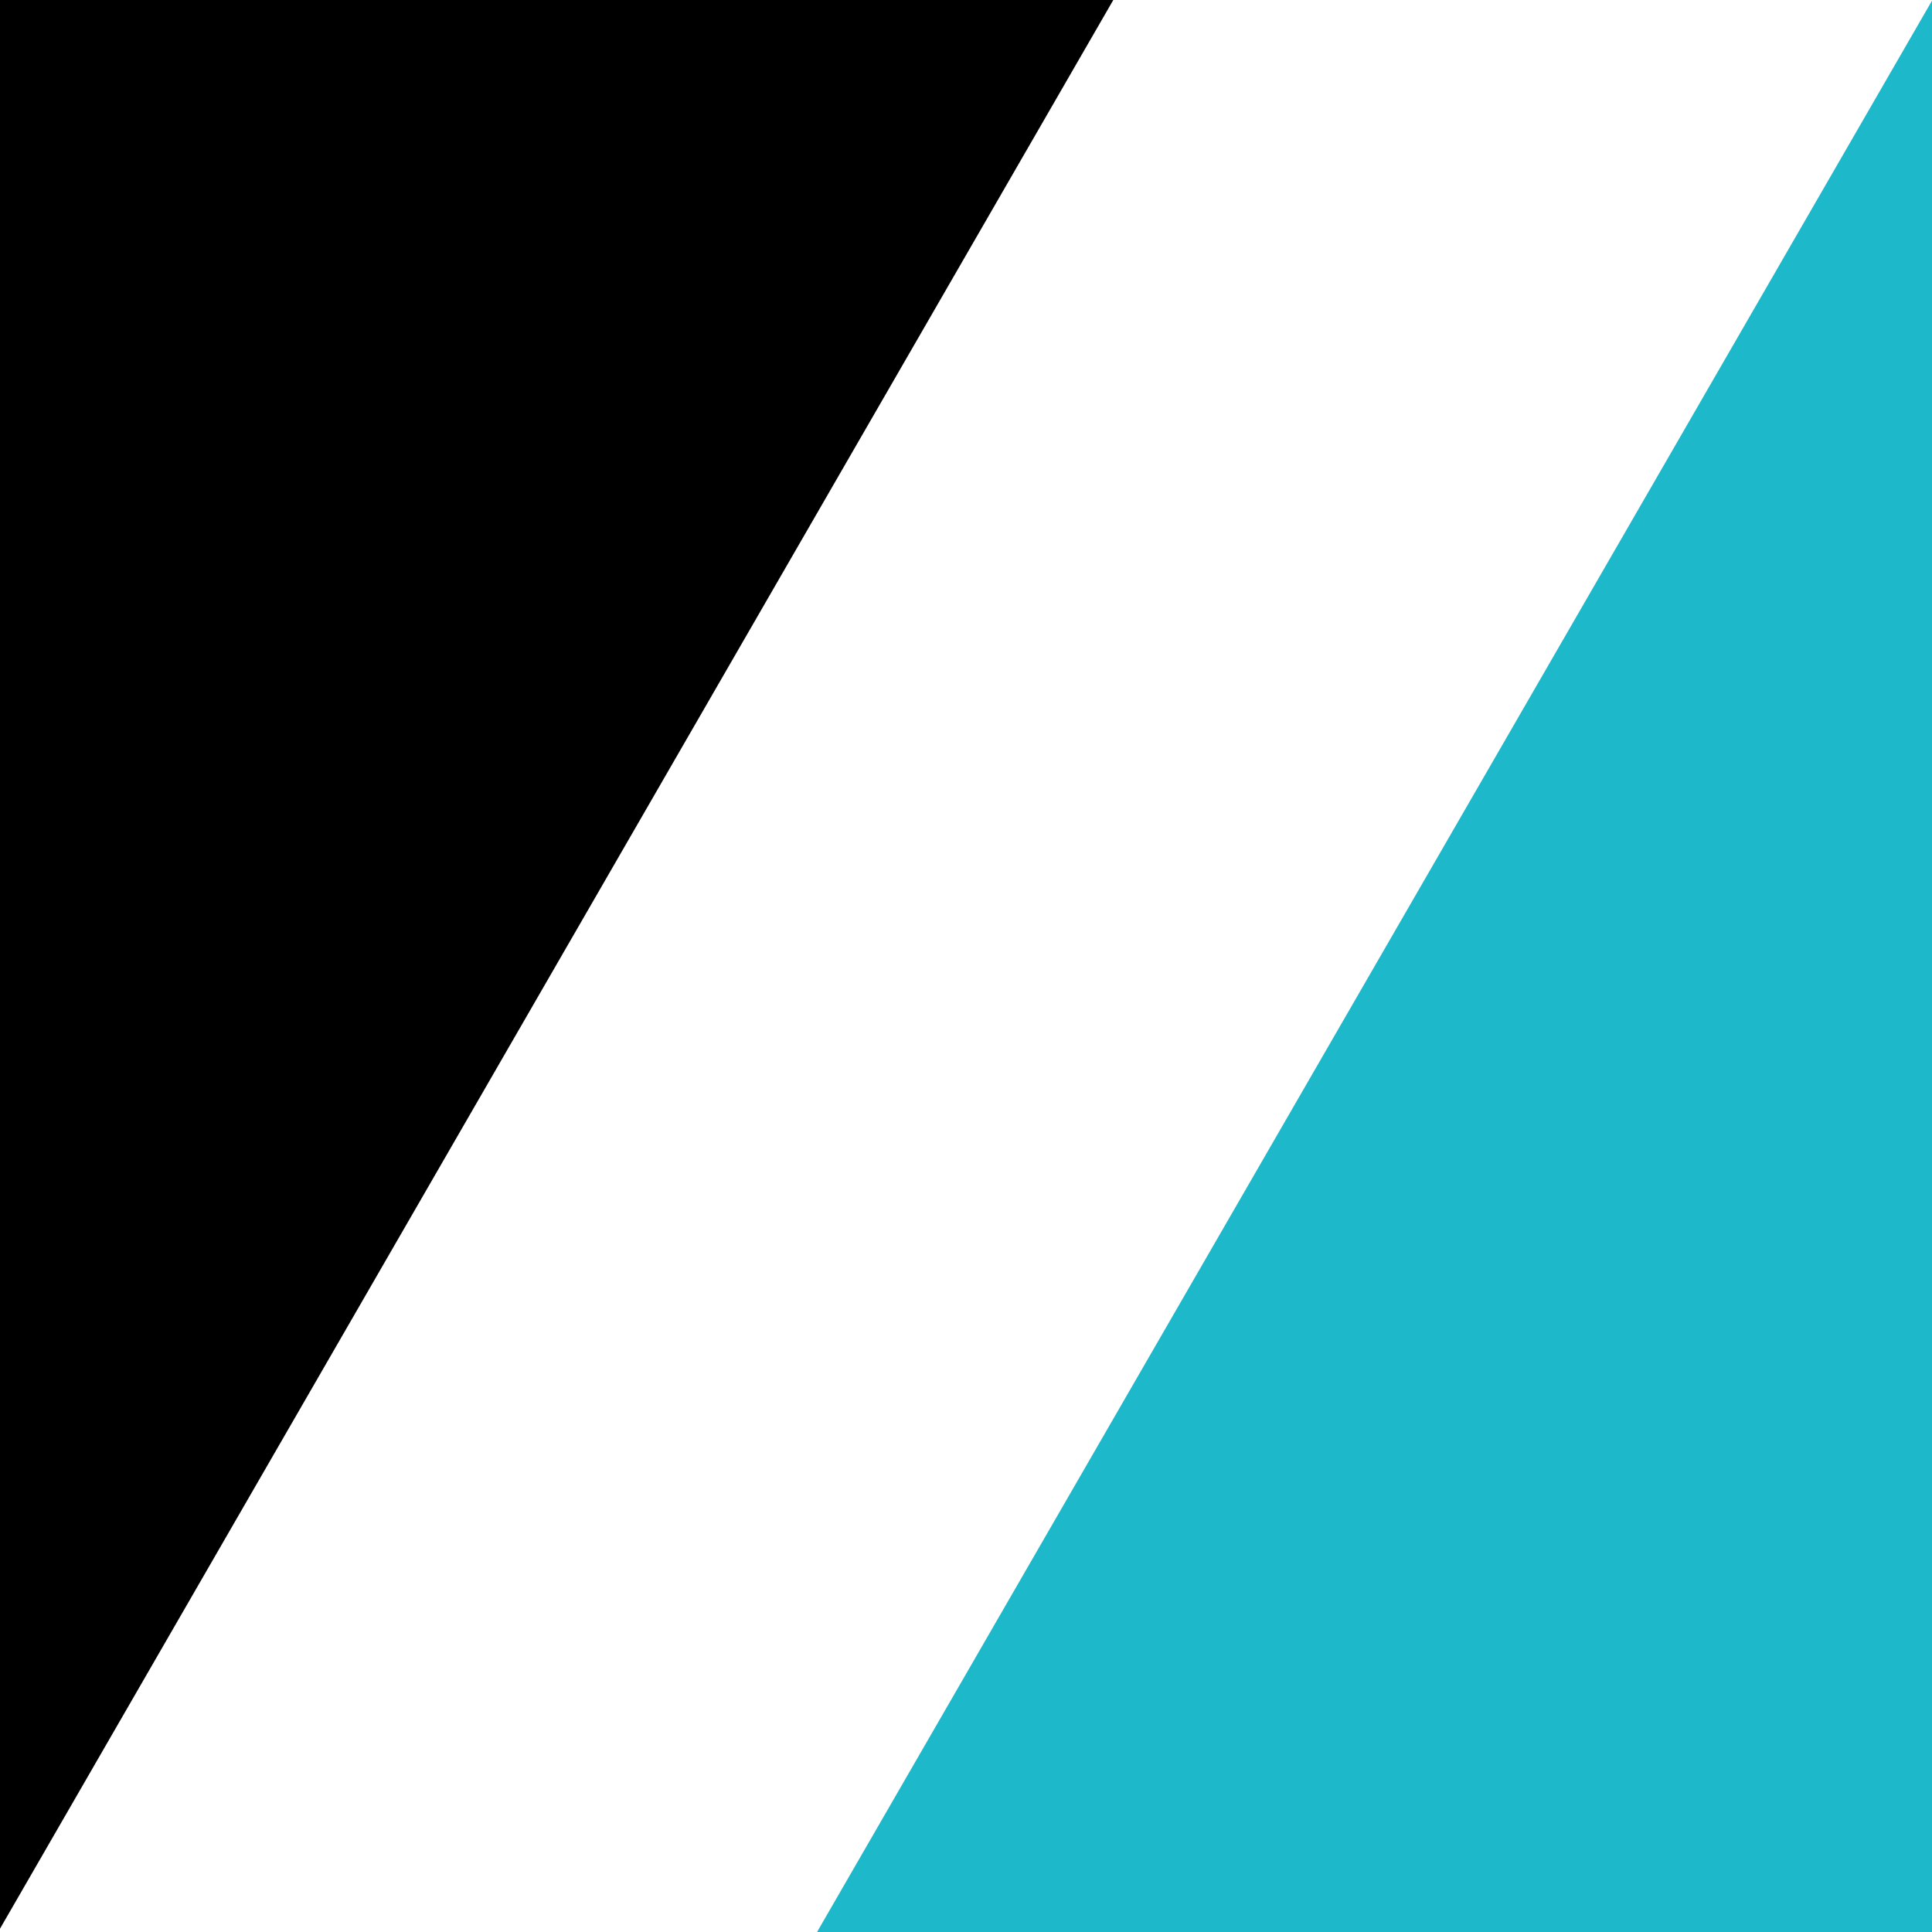
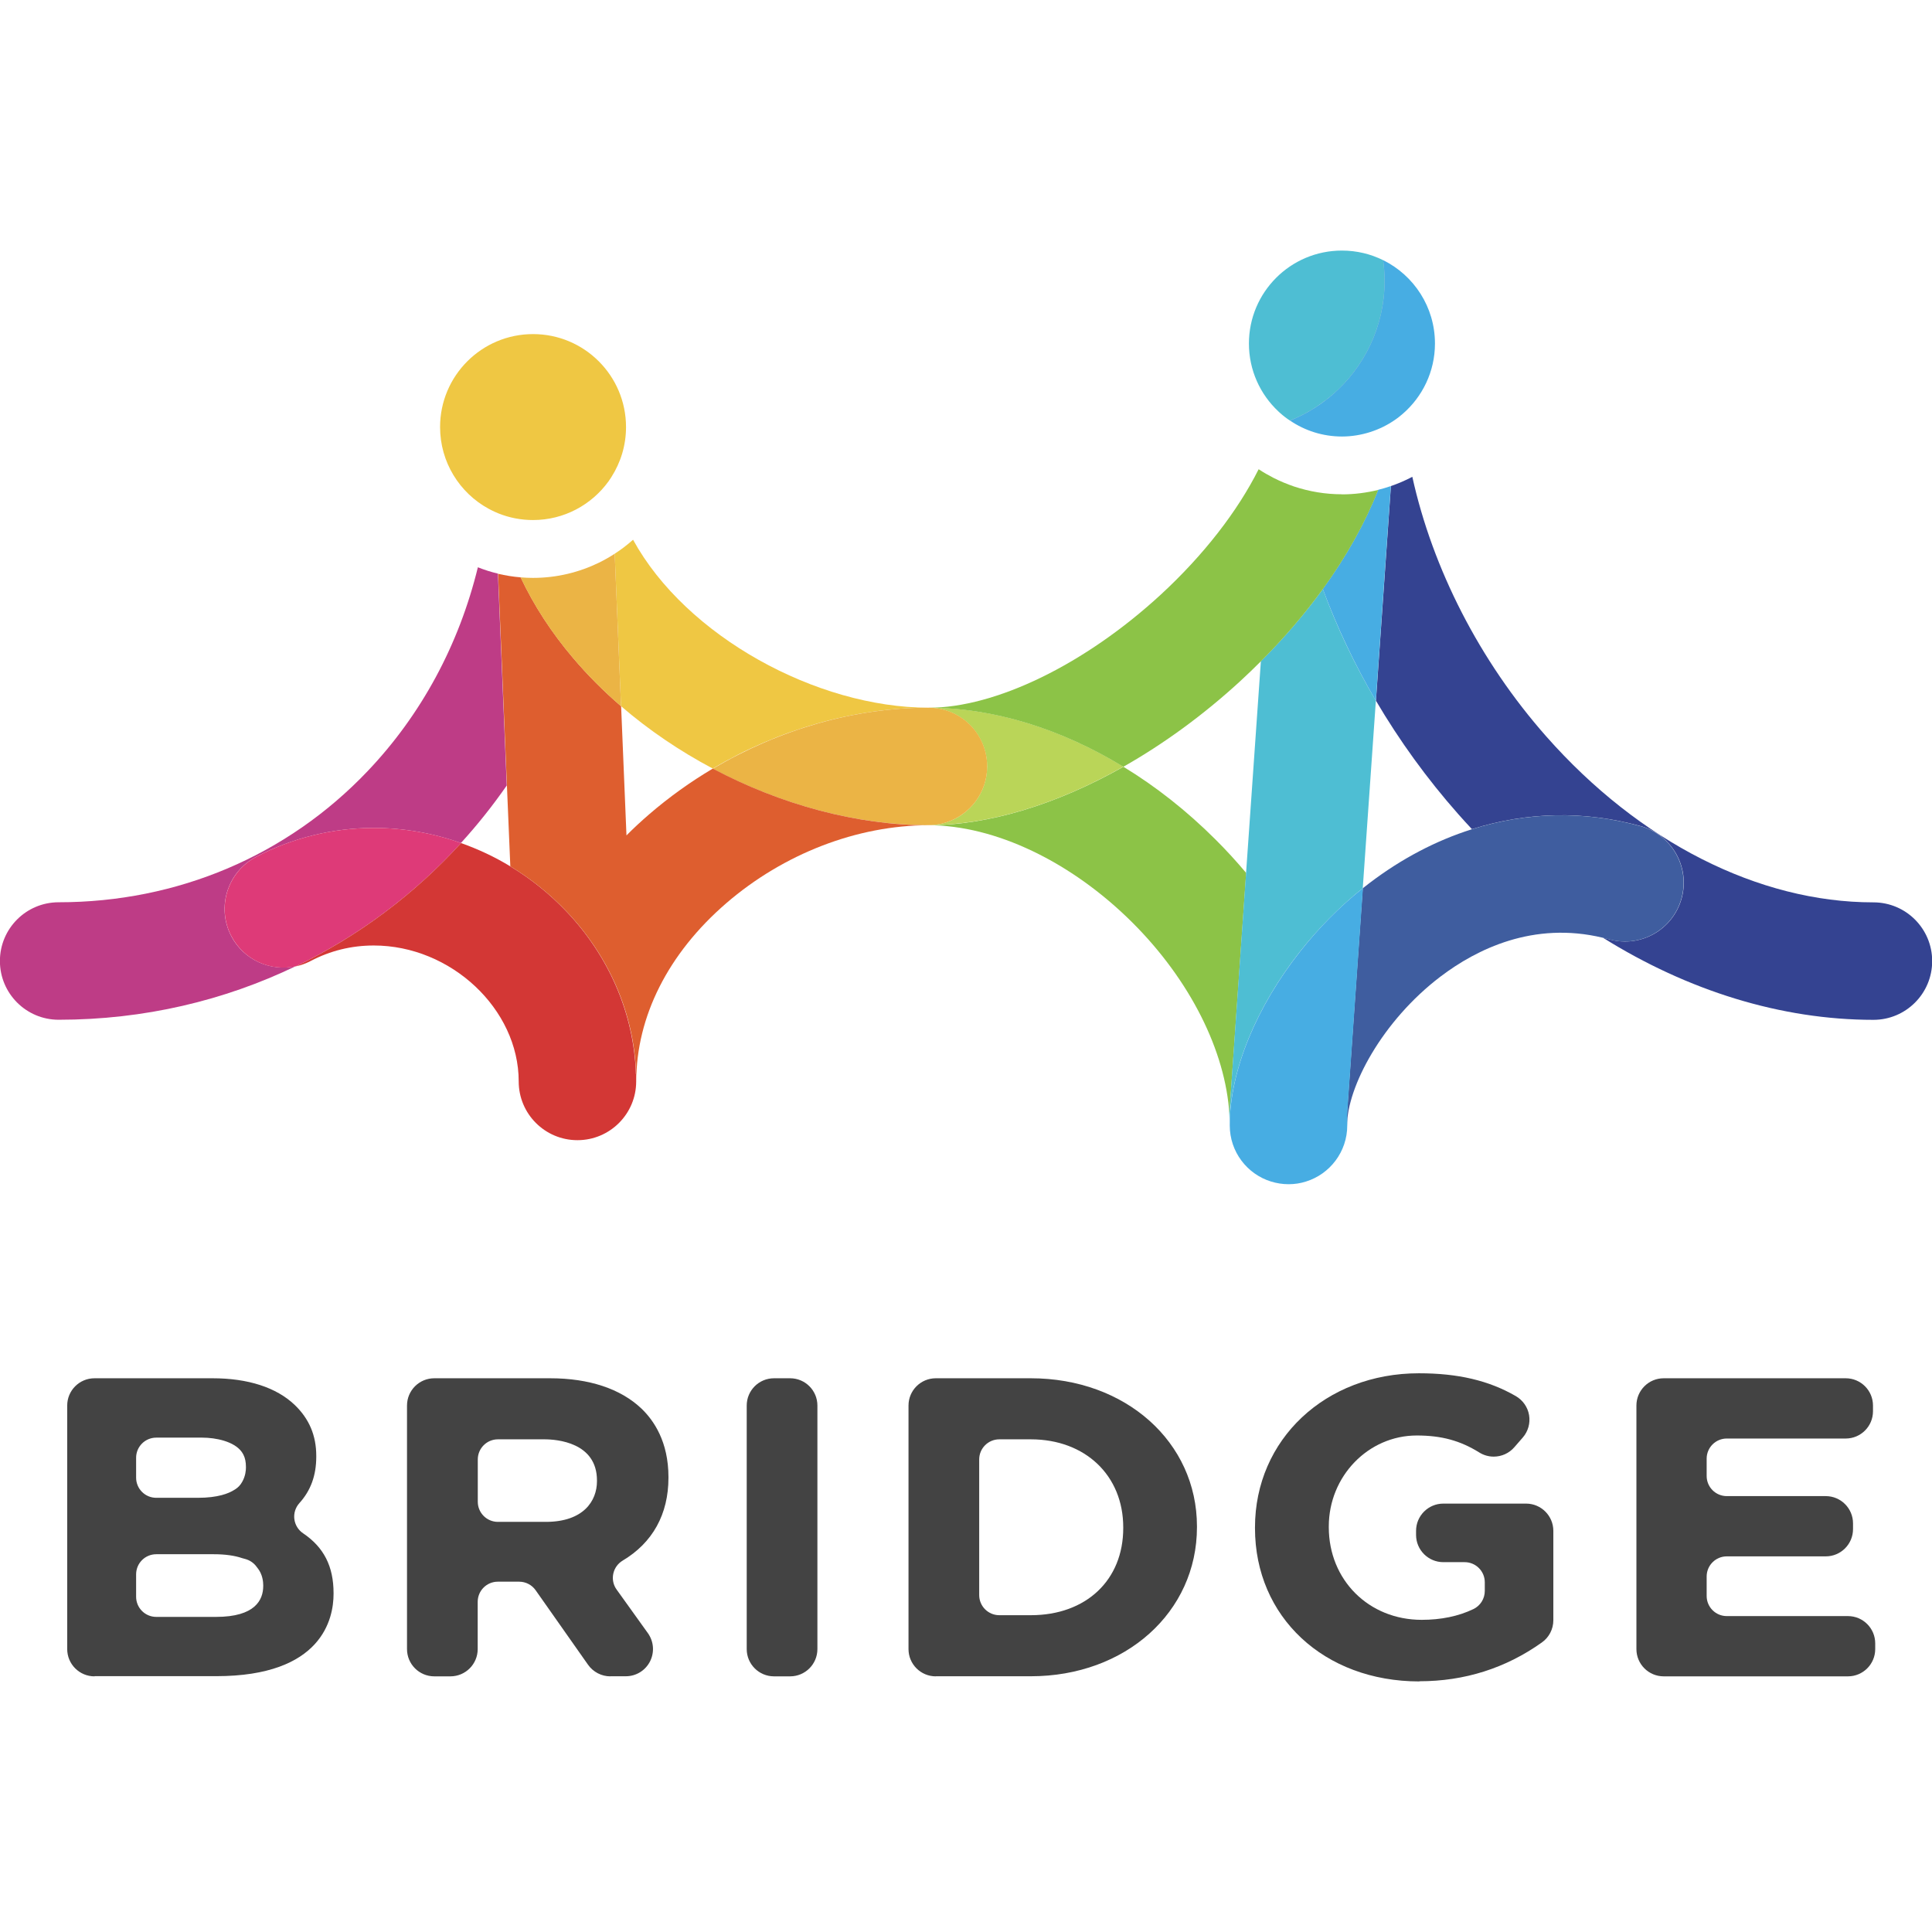
- <svg xmlns="http://www.w3.org/2000/svg" version="1.1" id="_レイヤー_2" x="0px" y="0px" viewBox="0 0 585 585" style="enable-background:new 0 0 585 585;" xml:space="preserve">
-   <style type="text/css">
- 	.st0{fill:#1EB8CB;}
- </style>
-   <g id="Layer_1">
-     <g>
-       <polygon points="0,0 0,584 337.1,0   " />
-       <polygon class="st0" points="585,0.2 247.4,585 585,585   " />
+ <svg xmlns="http://www.w3.org/2000/svg" viewBox="0 -28.11 216.74 216.74">
+   <defs>
+     <style>.cls-1{fill:#ebb445;}.cls-2{fill:#bad558;}.cls-3{fill:#3f5d9f;}.cls-4{fill:#be3c86;}.cls-5{isolation:isolate;}.cls-6{fill:#d33735;}.cls-7{fill:#8cc347;}.cls-8,.cls-9{fill:#4ebed3;}.cls-10{mix-blend-mode:screen;}.cls-11{fill:#de5e2f;}.cls-12{fill:none;opacity:.9;}.cls-13{fill:#de3a78;}.cls-14{fill:#344391;}.cls-15{fill:#efc743;}.cls-9{mix-blend-mode:multiply;}.cls-16{fill:#47ade3;}.cls-17{fill:#434343;}</style>
+   </defs>
+   <g class="cls-5">
+     <g id="_レイヤー_2">
+       <g id="_レイヤー_1-2">
+         <path class="cls-17" d="M10.6,159.95c-1.69,0-3.06-1.37-3.06-3.06v-27.32c0-1.69,1.37-3.06,3.06-3.06h13.25c3.97,0,7.15,1.03,9.2,2.98,1.63,1.56,2.43,3.43,2.43,5.73v.09c0,2.1-.62,3.8-1.89,5.2-.44.49-.65,1.14-.57,1.79.08.65.44,1.24.98,1.6,2.33,1.57,3.42,3.71,3.42,6.71v.09c0,2.78-1.28,9.23-13.17,9.23h-13.64ZM17.53,146.25c-1.25,0-2.26,1.01-2.26,2.26v2.51c0,1.25,1.01,2.26,2.26,2.26h6.71c4.37,0,5.29-1.89,5.29-3.47v-.09c0-.34-.06-1.22-.65-1.94-.04-.04-.07-.09-.1-.13-.32-.44-.79-.75-1.32-.88-.1-.02-.19-.05-.29-.08-.85-.29-1.92-.44-3.18-.44h-6.46ZM17.53,133.17c-1.25,0-2.26,1.01-2.26,2.26v2.23c0,1.25,1.01,2.26,2.26,2.26h4.67c2.25,0,3.47-.49,4.1-.9l.07-.04c.34-.21.61-.5.8-.85.38-.66.42-1.33.42-1.59v-.09c0-.53-.09-.99-.28-1.36-.06-.11-.12-.22-.2-.33-.86-1.18-2.92-1.59-4.42-1.59h-5.17Z" />
+         <path class="cls-17" d="M68.47,159.95c-.99,0-1.93-.49-2.5-1.3l-5.88-8.36c-.42-.6-1.11-.96-1.85-.96h-2.39c-1.25,0-2.26,1.01-2.26,2.26v5.3c0,1.69-1.37,3.06-3.06,3.06h-1.81c-1.69,0-3.06-1.37-3.06-3.06v-27.32c0-1.69,1.37-3.06,3.06-3.06h13c4.36,0,7.91,1.18,10.24,3.4,1.38,1.32,3.03,3.71,3.03,7.68v.09c0,4.07-1.77,7.28-5.13,9.28-.54.32-.93.86-1.06,1.48-.13.62,0,1.26.38,1.78l3.5,4.88c.67.94.76,2.15.24,3.18-.53,1.03-1.57,1.66-2.72,1.66h-1.74ZM55.86,133.36c-1.25,0-2.26,1.01-2.26,2.26v4.74c0,1.25,1.01,2.26,2.26,2.26h5.37c4.23,0,5.74-2.35,5.74-4.56v-.09c0-4.27-4.51-4.61-5.89-4.61h-5.22Z" />
+         <rect class="cls-17" x="83.77" y="126.51" width="7.93" height="33.44" rx="3.06" ry="3.06" />
+         <path class="cls-17" d="M104.98,159.95c-1.69,0-3.06-1.37-3.06-3.06v-27.32c0-1.69,1.37-3.06,3.06-3.06h10.66c10.63,0,18.64,7.15,18.64,16.62v.09c0,9.53-8.02,16.72-18.64,16.72h-10.66ZM112.11,133.36c-1.25,0-2.26,1.01-2.26,2.26v15.21c0,1.25,1.01,2.26,2.26,2.26h3.53c6.2,0,10.37-3.93,10.37-9.77v-.09c0-5.81-4.26-9.87-10.37-9.87h-3.53Z" />
+         <path class="cls-17" d="M159.23,160.52c-10.69,0-18.44-7.23-18.44-17.19v-.09c0-9.86,7.91-17.29,18.39-17.29,4.38,0,7.84.81,10.87,2.56.79.46,1.34,1.24,1.49,2.14.15.9-.11,1.82-.71,2.51l-.95,1.09c-.58.67-1.42,1.05-2.31,1.05-.57,0-1.13-.16-1.61-.46-2.15-1.34-4.25-1.91-7.02-1.91-5.44,0-9.87,4.57-9.87,10.2v.09c0,5.92,4.48,10.39,10.42,10.39,2.17,0,4.12-.4,5.79-1.2.79-.37,1.29-1.17,1.29-2.04v-.97c0-1.25-1.01-2.26-2.26-2.26h-2.39c-1.69,0-3.06-1.37-3.06-3.06v-.45c0-1.69,1.37-3.06,3.06-3.06h9.28c1.69,0,3.06,1.37,3.06,3.06v10.03c0,.99-.48,1.92-1.29,2.49-4.06,2.89-8.68,4.35-13.72,4.35Z" />
+         <path class="cls-17" d="M186.64,159.95c-1.69,0-3.06-1.37-3.06-3.06v-27.32c0-1.69,1.37-3.06,3.06-3.06h20.42c1.69,0,3.06,1.37,3.06,3.06v.64c0,1.69-1.37,3.06-3.06,3.06h-13.34c-1.25,0-2.26,1.01-2.26,2.26v1.94c0,1.25,1.01,2.26,2.26,2.26h11.1c1.69,0,3.06,1.37,3.06,3.06v.64c0,1.69-1.37,3.06-3.06,3.06h-11.1c-1.25,0-2.26,1.01-2.26,2.26v2.18c0,1.25,1.01,2.26,2.26,2.26h13.59c1.69,0,3.06,1.37,3.06,3.06v.64c0,1.69-1.37,3.06-3.06,3.06h-20.67Z" />
+         <g class="cls-10">
+           <path class="cls-12" d="M70.28,65.61c.82-.81,1.67-1.61,2.56-2.38,2.22-1.92,4.62-3.63,7.13-5.12-3.69-1.95-7.17-4.3-10.29-7l.6,14.49Z" />
+           <path class="cls-12" d="M153.64,70.94c3.62-2.75,7.49-4.77,11.48-6.03-.52-.55-1.03-1.11-1.53-1.68-3.52-3.98-6.61-8.26-9.24-12.73l-1.47,21.03c.25-.2.5-.4.76-.59Z" />
+           <path class="cls-12" d="M139.15,48.28c-4.16,3.83-8.61,7.07-13.13,9.62,3.62,2.21,7.09,4.93,10.29,8.12,1.23,1.23,2.39,2.49,3.48,3.79l1.66-23.75c-.74.74-1.51,1.48-2.3,2.21Z" />
+           <path class="cls-12" d="M51.72,66.46c1.93.68,3.78,1.56,5.51,2.6l-.38-9.05c-1.57,2.27-3.29,4.42-5.14,6.45Z" />
+           <path class="cls-7" d="M139.8,69.82c-1.09-1.3-2.25-2.57-3.48-3.79-3.2-3.19-6.67-5.92-10.29-8.12-7.45,4.21-15.08,6.56-21.87,6.56,7.47,0,16.01,4.08,22.86,10.9,6.47,6.45,10.47,14.41,10.9,21.55,0-.04,0-.09,0-.13l1.88-26.96Z" />
+           <path class="cls-14" d="M210.15,73.12c-12.87,0-26.24-6.78-36.68-18.61-7.49-8.48-12.76-18.84-15.03-29.13-.77.41-1.57.75-2.4,1.04l-1.68,24.08c2.63,4.47,5.72,8.75,9.24,12.73.5.57,1.02,1.13,1.53,1.68,6.16-1.95,12.62-2.09,18.94-.34,3.51.98,5.56,4.61,4.58,8.12-.98,3.51-4.61,5.56-8.11,4.58-.24-.07-.48-.13-.71-.18,9.54,5.96,20,9.21,30.34,9.21,3.64,0,6.59-2.95,6.59-6.59s-2.95-6.59-6.59-6.59Z" />
+           <path class="cls-3" d="M184.06,64.58c-6.31-1.76-12.77-1.61-18.94.34-3.99,1.26-7.86,3.28-11.48,6.03-.25.19-.51.39-.76.59l-1.78,25.47c.01.38.02.77.02,1.15,0-4.3,3.92-11.73,10.49-16.72,4.02-3.05,10.4-6.23,18.2-4.35.24.06.47.12.71.18,3.5.98,7.14-1.08,8.11-4.58.98-3.51-1.07-7.14-4.58-8.12Z" />
+           <path class="cls-4" d="M25.95,76.92c-1.69-3.22-.45-7.21,2.77-8.9,4.04-2.12,8.61-3.25,13.2-3.25,3.41,0,6.71.6,9.79,1.69,1.85-2.03,3.56-4.18,5.14-6.45l-.99-23.77c-.77-.18-1.52-.42-2.25-.71-2.11,8.65-6.32,16.52-12.38,22.88-9.02,9.48-21.32,14.7-34.65,14.7-3.64,0-6.59,2.95-6.59,6.59s2.95,6.59,6.59,6.59c9.58,0,18.58-2.15,26.6-6.01-2.83.62-5.83-.68-7.24-3.37Z" />
+           <path class="cls-13" d="M51.72,66.46c-3.08-1.09-6.38-1.69-9.79-1.69-4.59,0-9.16,1.12-13.2,3.25-3.22,1.69-4.46,5.68-2.77,8.9,1.41,2.69,4.41,3.99,7.24,3.37,7.03-3.39,13.3-8.09,18.53-13.83Z" />
+           <path class="cls-2" d="M104.15,51.28c.68,0,1.34.1,1.96.3,2.68.83,4.63,3.34,4.63,6.29s-1.95,5.46-4.63,6.29c-.62.19-1.28.3-1.96.3,6.79,0,14.42-2.34,21.87-6.56-7.01-4.28-14.59-6.62-21.87-6.62Z" />
+           <path class="cls-15" d="M69.67,51.11c3.12,2.69,6.61,5.05,10.29,7,7.42-4.4,15.89-6.83,24.19-6.83-12.52,0-27.2-8.01-33.13-18.84-.64.57-1.33,1.1-2.06,1.57l.71,17.11Z" />
+           <path class="cls-1" d="M106.11,51.57c-.62-.19-1.28-.3-1.96-.29-8.3,0-16.76,2.45-24.18,6.85,7.63,4.03,16.14,6.34,24.19,6.33.68,0,1.34-.1,1.96-.3,2.68-.84,4.63-3.34,4.63-6.3s-1.95-5.46-4.63-6.29Z" />
+           <path class="cls-6" d="M71.34,92.39c-.22-6.93-3.14-13.34-7.78-18.23-1.86-1.96-3.99-3.68-6.33-5.09-1.73-1.05-3.58-1.92-5.51-2.6-5.23,5.74-11.5,10.44-18.53,13.83.56-.12,1.12-.32,1.66-.6,2.19-1.15,4.57-1.74,7.08-1.74,8.66,0,16.26,7.13,16.26,15.25,0,3.64,2.95,6.59,6.59,6.59s6.59-2.95,6.59-6.59c0-.27-.01-.55-.02-.82Z" />
+           <path class="cls-11" d="M79.97,58.11c-2.51,1.49-4.9,3.2-7.13,5.12-.89.77-1.75,1.56-2.56,2.38l-.6-14.49c-1.95-1.68-3.76-3.49-5.39-5.42-2.37-2.79-4.36-5.82-5.88-9.04-.87-.07-1.71-.21-2.53-.4l.99,23.77.38,9.05c2.34,1.41,4.47,3.13,6.33,5.09,4.64,4.89,7.57,11.3,7.78,18.23,0,.27.02.54.02.82,0-7.28,3.58-14.38,10.09-20,6.44-5.56,14.71-8.75,22.7-8.75-8.05,0-16.56-2.31-24.19-6.35Z" />
+           <path class="cls-1" d="M68.96,34.01c-.57.37-1.15.7-1.76,1-2.24,1.09-4.75,1.71-7.4,1.71-.47,0-.94-.02-1.4-.06,1.52,3.22,3.51,6.26,5.88,9.04,1.63,1.93,3.44,3.74,5.39,5.42l-.71-17.11Z" />
+           <path class="cls-8" d="M148.4,37.97c-2,2.76-4.33,5.48-6.95,8.1l-1.66,23.75-1.88,26.96s0,.09,0,.13c.02.38.04.75.04,1.13,0,.01,0,.03,0,.04.02-6.14,3.04-13.29,7.88-19.43,2.05-2.6,4.43-5.02,7.05-7.12l1.47-21.03c-2.38-4.04-4.37-8.24-5.95-12.53Z" />
+           <path class="cls-16" d="M148.4,37.97c1.59,4.28,3.58,8.49,5.95,12.53l1.68-24.08c-.47.16-.94.3-1.42.42-1.48,3.72-3.56,7.47-6.22,11.13Z" />
+           <path class="cls-16" d="M152.89,71.53c-2.62,2.09-5,4.51-7.05,7.12-4.85,6.15-7.86,13.29-7.88,19.43,0,.02,0,.05,0,.07,0,2.96,1.95,5.46,4.63,6.29.62.19,1.28.3,1.96.3s1.34-.1,1.96-.3c2.68-.83,4.63-3.34,4.63-6.29,0-.38,0-.76-.02-1.15l1.78-25.47Z" />
+           <path class="cls-7" d="M150.54,27.34c-1.87,0-3.67-.31-5.36-.87-.79-.27-1.56-.59-2.29-.96-.58-.3-1.15-.62-1.69-.98-2.37,4.72-6.16,9.62-10.97,14.06-8.51,7.83-18.51,12.7-26.08,12.7,7.28,0,14.86,2.34,21.87,6.62,4.52-2.56,8.97-5.8,13.13-9.62.79-.73,1.56-1.47,2.3-2.21,2.62-2.62,4.94-5.33,6.95-8.1,2.65-3.66,4.74-7.4,6.22-11.13-1.31.32-2.67.5-4.08.5Z" />
+           <path class="cls-15" d="M59.8,9.37c-5.76,0-10.43,4.67-10.43,10.43,0,3.94,2.19,7.38,5.42,9.15.26.14.52.27.79.39.12.05.24.1.35.15,1.2.48,2.5.74,3.87.74,3.48,0,6.56-1.71,8.46-4.33.11-.15.21-.3.31-.46.01-.02.02-.04.03-.05,1.03-1.62,1.63-3.53,1.63-5.59,0-5.76-4.67-10.43-10.43-10.43Z" />
+           <path class="cls-16" d="M155.17,1.08c.1.76.16,1.53.16,2.32,0,5.1-2.27,9.68-5.85,12.77-.27.23-.54.45-.82.66-.15.12-.31.23-.46.34-1.07.76-2.24,1.4-3.48,1.9,1.66,1.13,3.67,1.79,5.83,1.79s4.32-.71,6.02-1.92c.1-.07.19-.14.29-.21.17-.13.34-.27.5-.41,2.21-1.91,3.62-4.74,3.62-7.89,0-4.1-2.36-7.64-5.8-9.35Z" />
+           <path class="cls-9" d="M148.66,16.83c.28-.21.55-.44.82-.66,3.58-3.09,5.85-7.67,5.85-12.77,0-.79-.06-1.56-.16-2.32-1.39-.69-2.96-1.08-4.63-1.08-5.76,0-10.43,4.67-10.43,10.43,0,3,1.27,5.71,3.3,7.61.05.04.09.09.14.13.2.18.4.35.61.51.18.14.37.27.55.39,1.24-.5,2.41-1.13,3.48-1.9.16-.11.31-.22.46-.34Z" />
+         </g>
+       </g>
    </g>
  </g>
</svg>
